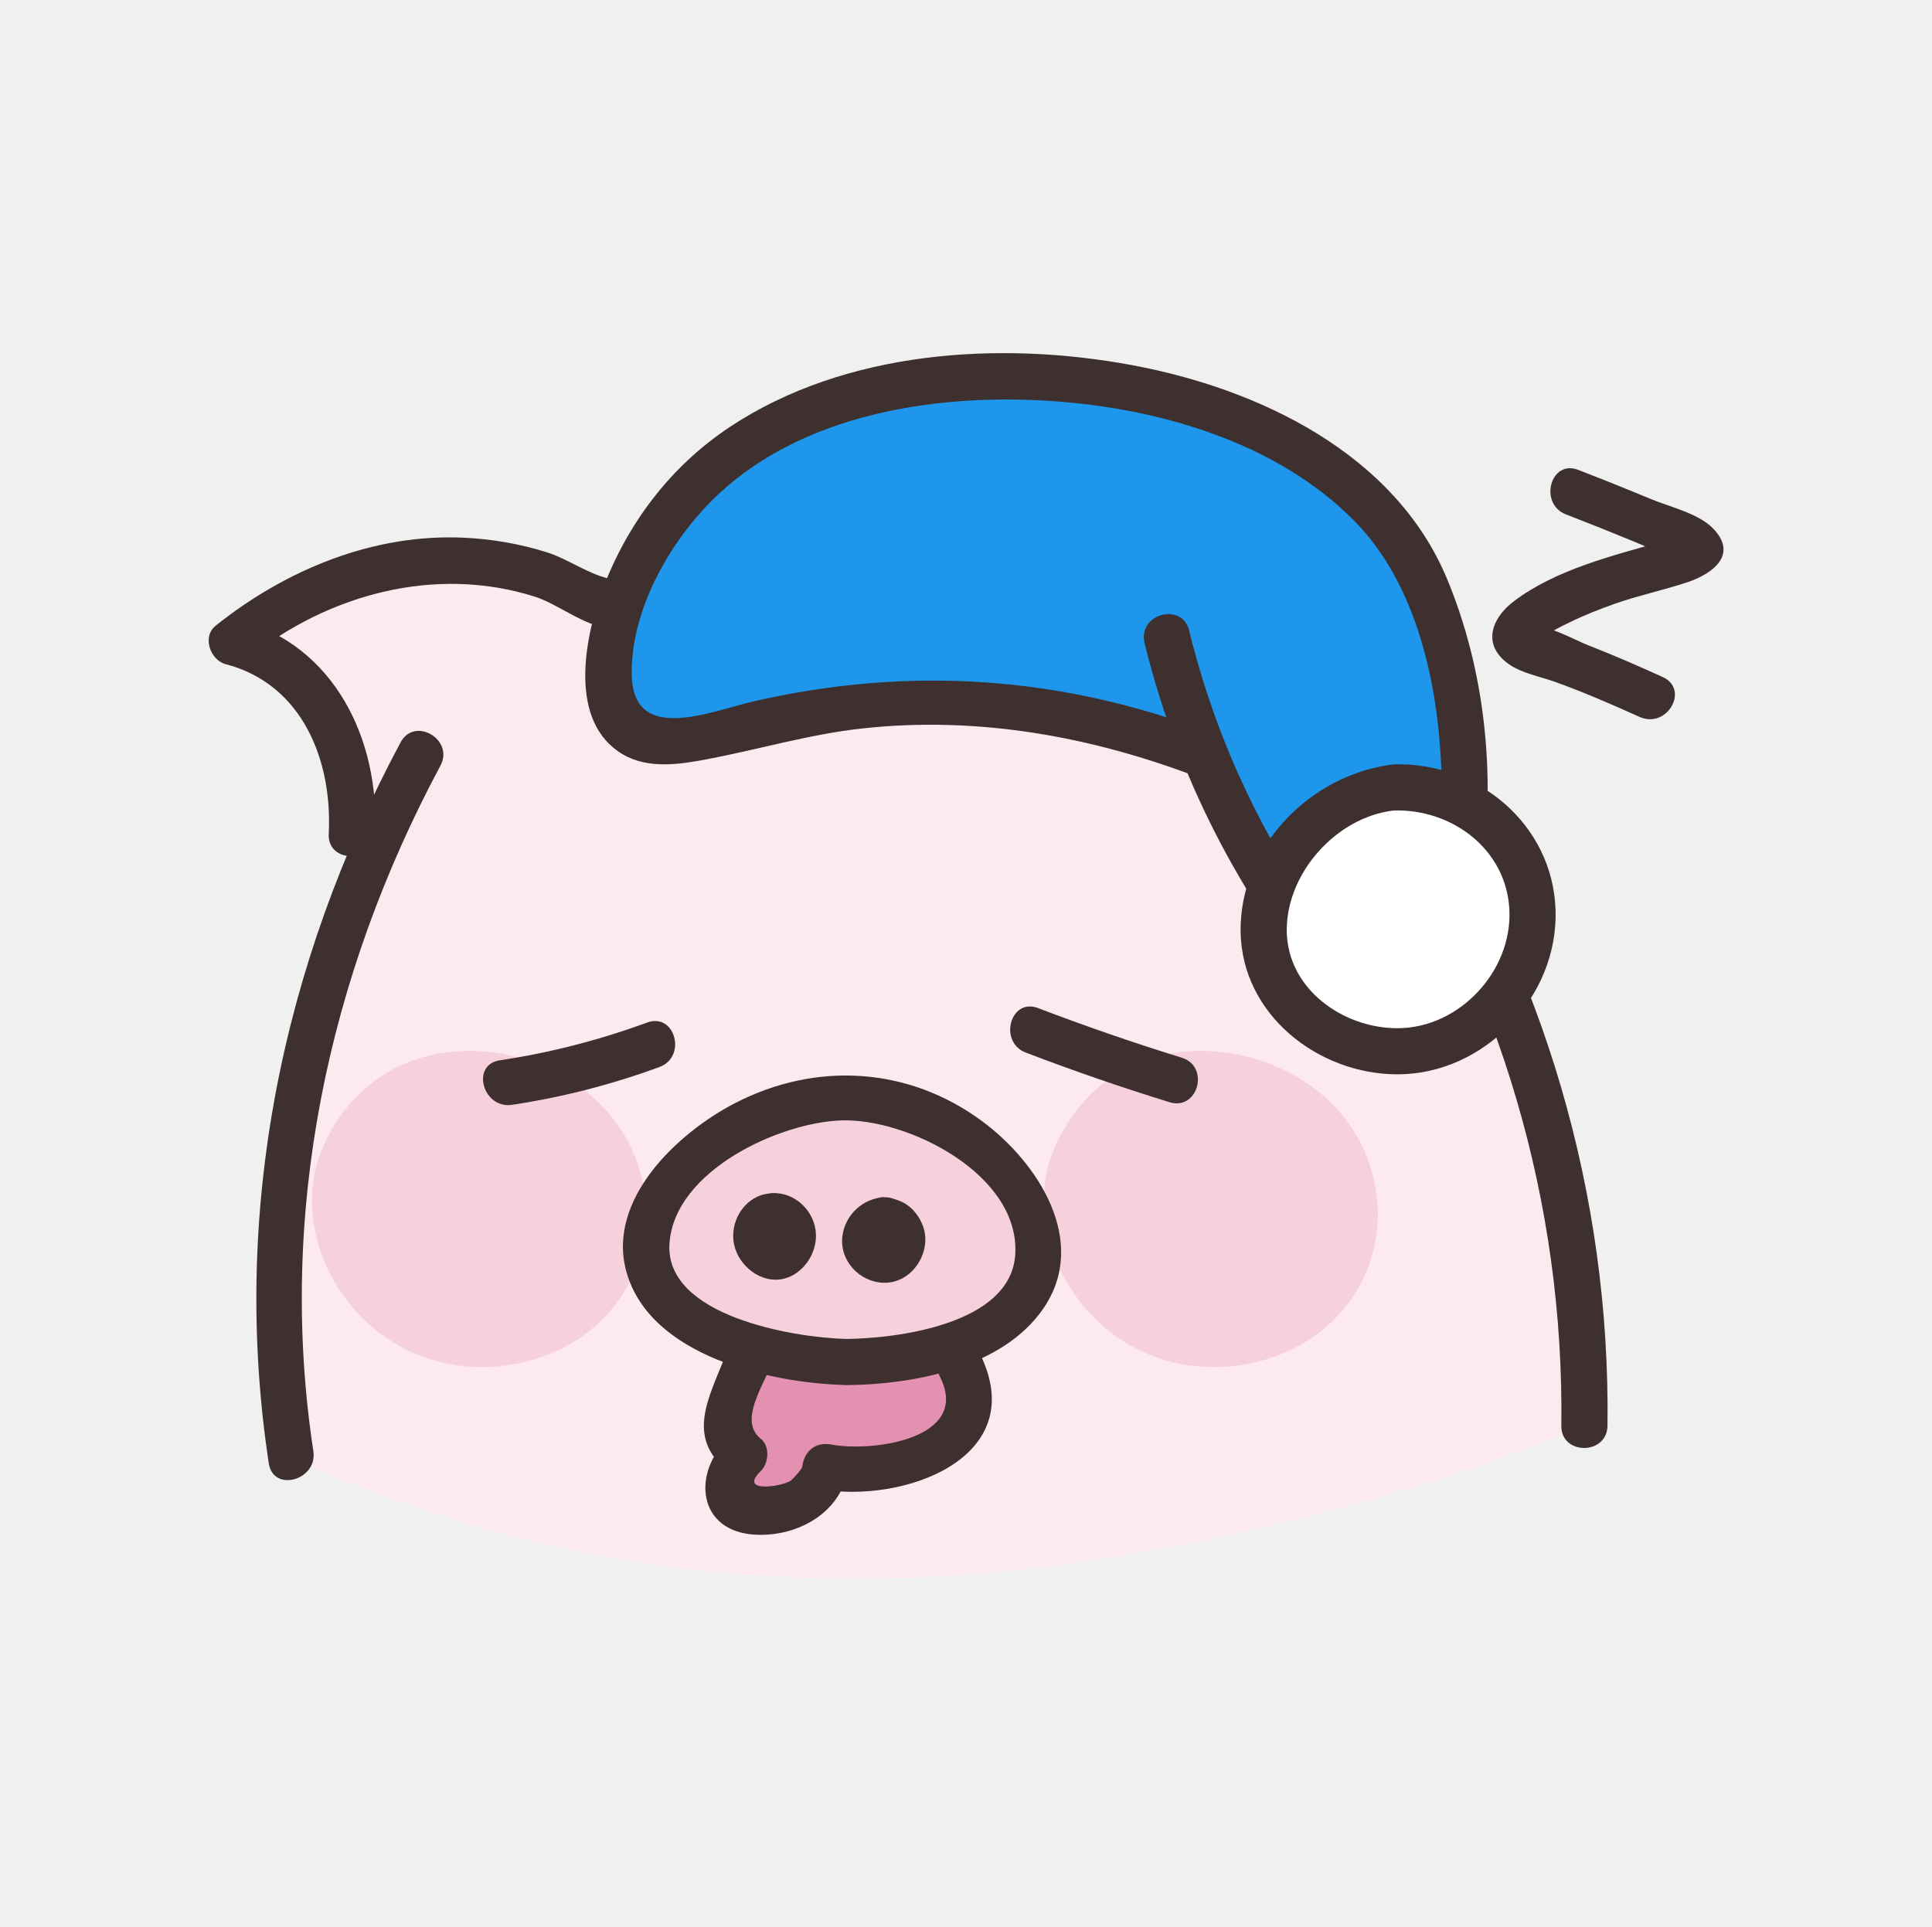
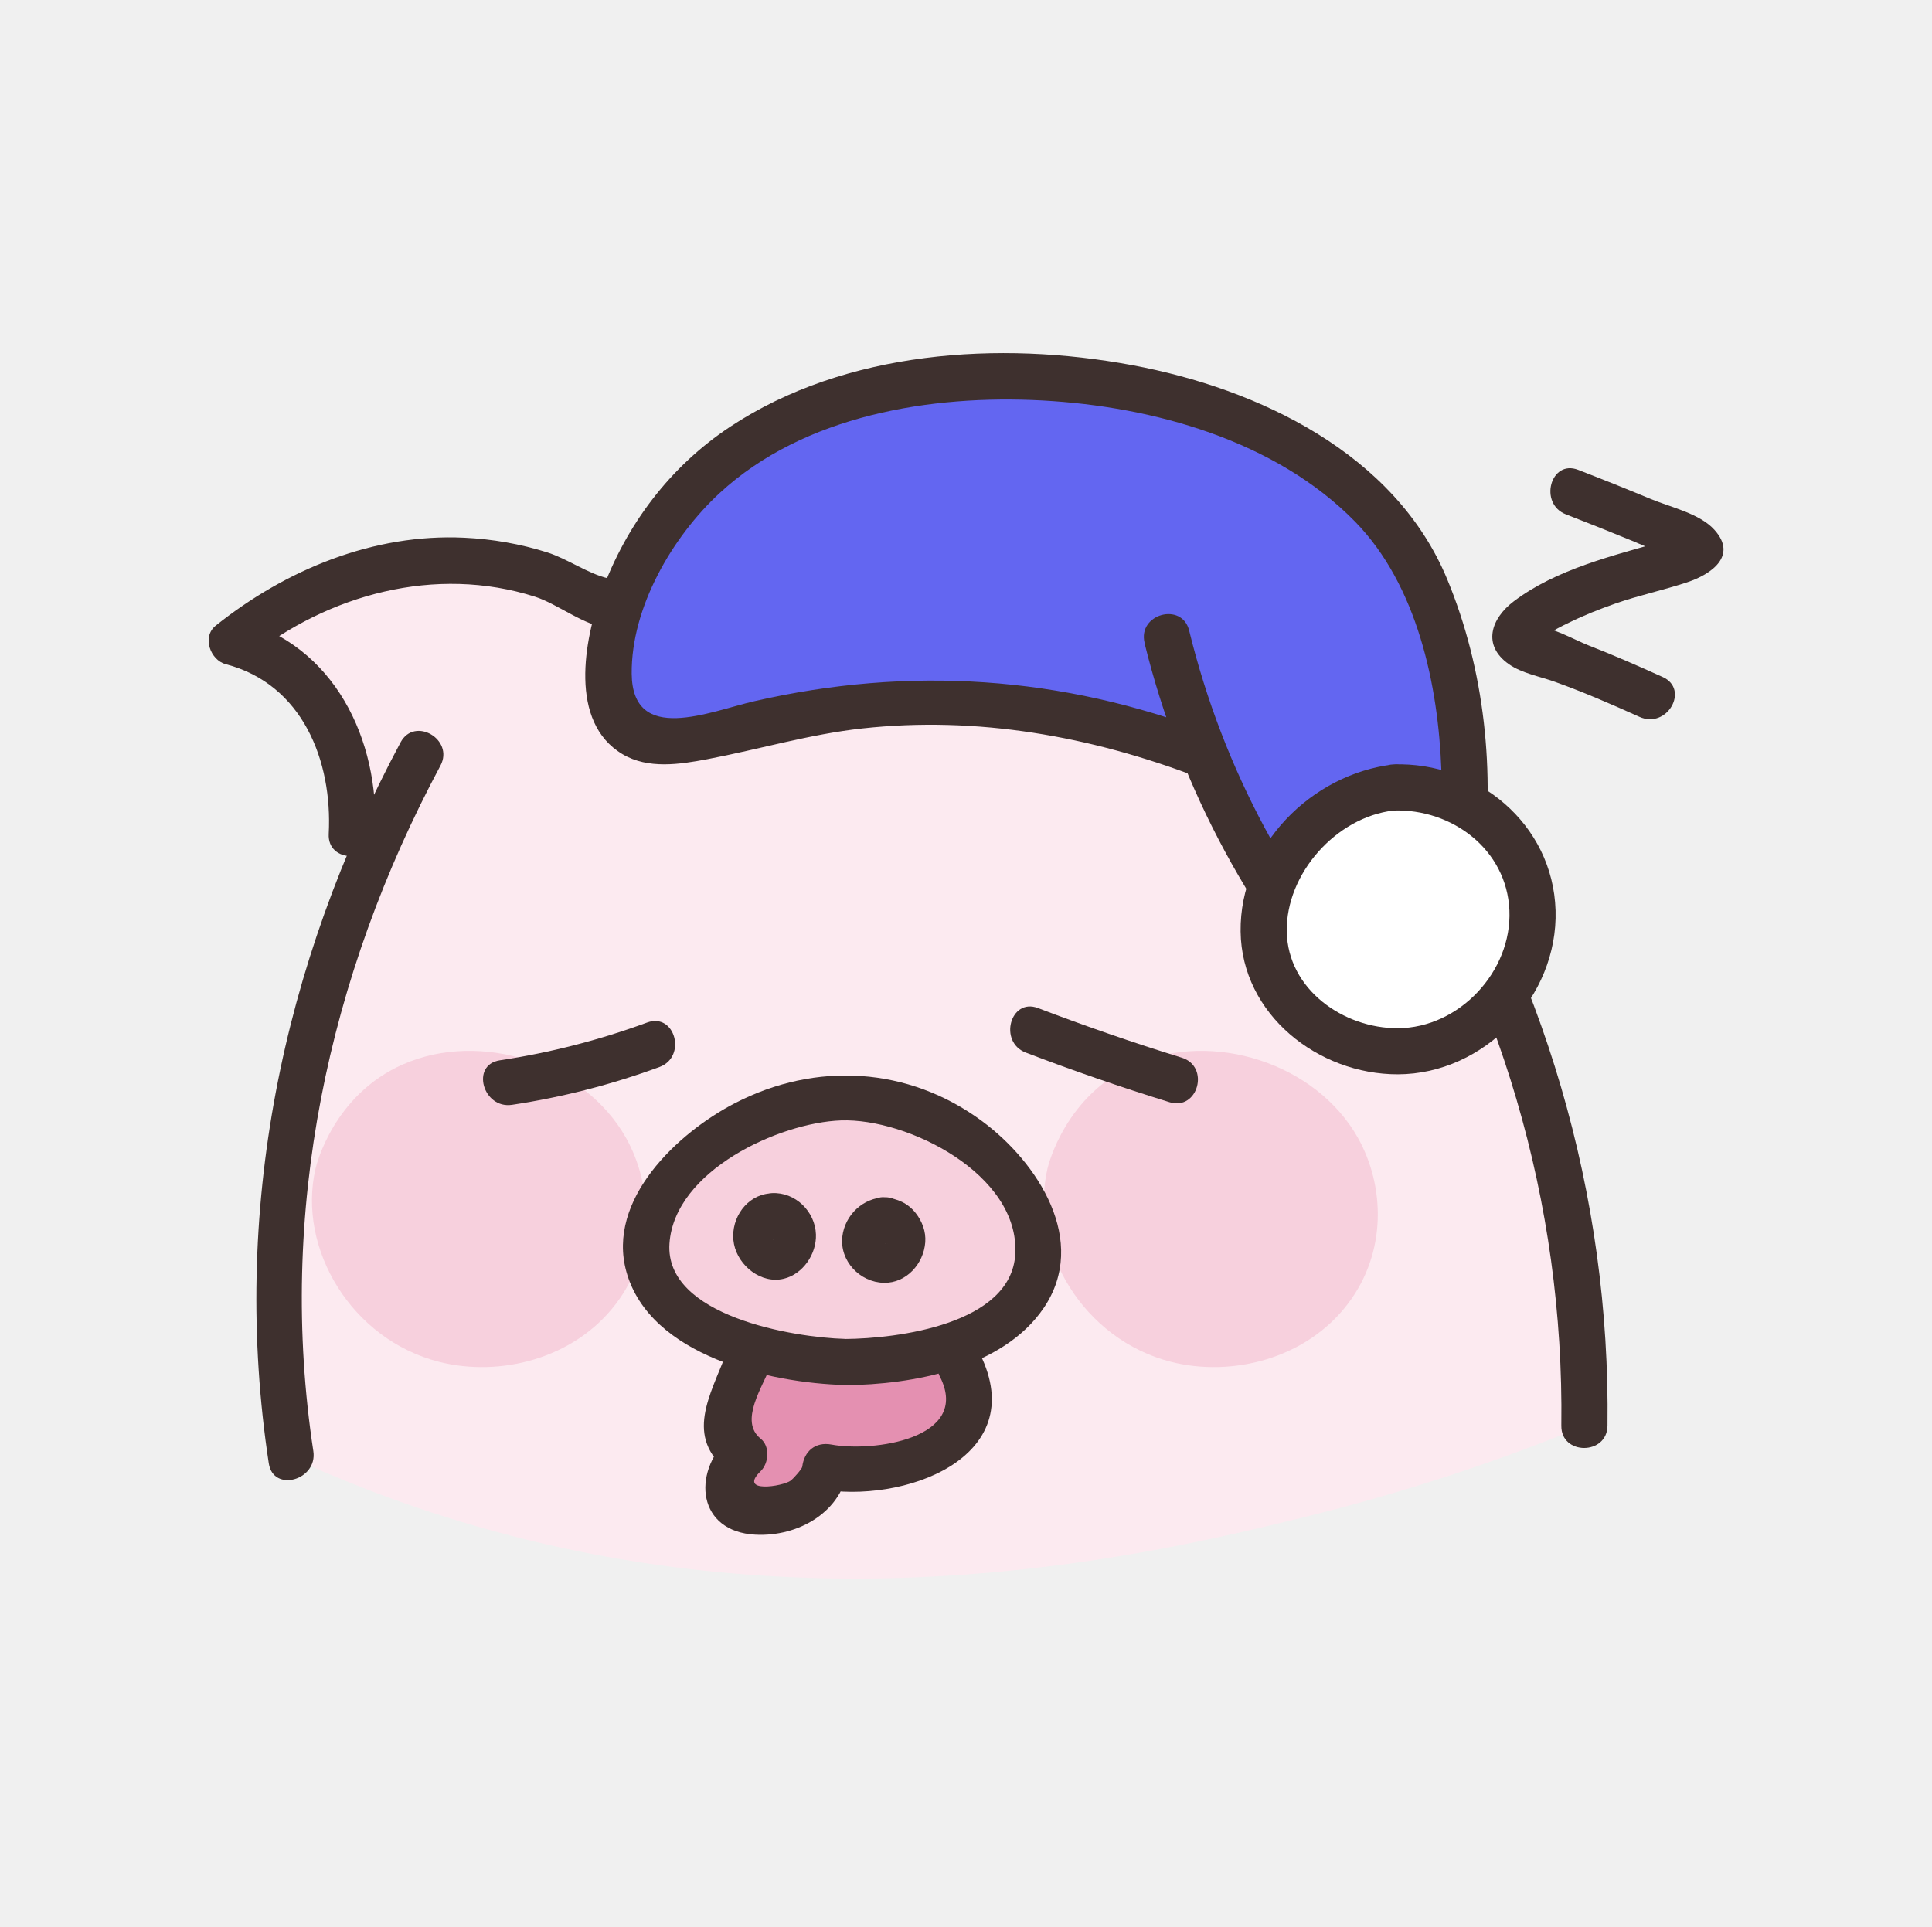
<svg xmlns="http://www.w3.org/2000/svg" width="361" height="360" viewBox="0 0 361 360" fill="none">
  <path d="M54.396 272.353C52.354 258.71 51.075 240.974 53.131 220.495C56.006 191.86 64.3 169.097 71.286 153.889C69.863 148.217 65.752 135.392 53.777 126.058C50.155 123.243 46.547 121.304 43.356 119.954C46.259 117.039 63.897 99.935 89.025 102.075C99.936 103.008 108.244 107.216 113.132 110.289C124.517 108.049 137.828 106.268 152.749 105.78C174.642 105.062 193.617 107.345 208.668 110.289C228.146 123.903 247.624 137.518 267.102 151.132C269.402 157.623 272.751 167.259 276.589 179.006C289.168 217.609 291.741 230.39 292.704 235.905C293.969 243.128 295.464 253.583 296.068 266.465C274.778 275.182 256.795 280.28 244.778 283.267C215.438 290.534 155.969 304.536 89.054 285.249C73.514 280.768 61.454 275.613 54.41 272.367L54.396 272.353Z" fill="#FCEAF0" />
  <path d="M212.031 198.939C226.65 192.477 245.956 198.781 253.733 212.654C258.735 221.558 259.224 233.994 251.835 243.688C243.986 253.999 230.143 257.374 218.844 254.516C202.471 250.38 192.28 233.377 195.715 218.427C195.902 217.623 199.122 204.641 212.016 198.939H212.031Z" fill="#F7D0DD" />
  <path d="M75.268 198.939C89.887 192.477 109.193 198.782 116.97 212.654C121.972 221.558 122.461 233.995 115.072 243.688C107.224 253.999 93.38 257.374 82.082 254.516C65.709 250.38 55.517 233.377 58.953 218.427C59.139 217.623 62.359 204.641 75.254 198.939H75.268Z" fill="#F7D0DD" />
  <path d="M58.55 271.204C51.794 226.843 61.238 182.41 82.297 143.09C84.914 138.207 77.467 133.841 74.851 138.738C52.613 180.27 43.111 226.699 50.227 273.502C51.061 278.959 59.369 276.647 58.55 271.204Z" fill="#3E302E" />
  <path d="M257.513 149.466C280.24 184.363 292.272 224.789 291.74 266.45C291.668 271.993 300.293 271.993 300.365 266.45C300.911 223.367 288.477 181.218 264.959 145.114C261.941 140.49 254.466 144.798 257.513 149.466Z" fill="#3E302E" />
  <path d="M70.064 155.814C70.984 138.279 62.46 120.486 44.506 115.804L46.403 122.999C61.367 111.05 81.392 105.608 99.979 111.524C104.248 112.889 109.322 117.053 113.735 117.369C117.832 117.656 122.849 115.746 126.903 115.158C139.553 113.319 152.375 112.558 165.155 112.745C177.934 112.932 191.145 114.138 203.953 116.436C208.136 117.183 209.775 117.47 213.44 115.746C217.609 113.779 221.835 112.142 226.291 110.993C231.696 109.6 237.245 108.954 242.823 109.14C247.078 109.27 259.167 109.715 262.186 113.65C263.235 115.014 263.106 120.284 263.293 121.979C263.681 125.397 263.968 128.844 264.17 132.276C264.558 138.853 264.601 145.431 264.414 152.008C264.241 157.551 272.866 157.551 273.039 152.008C273.384 140.749 272.909 129.519 271.486 118.331C271.084 115.129 271.357 109.715 269.028 107.23C266.283 104.301 258.995 102.98 255.372 102.161C245.698 99.964 235.635 100.036 225.961 102.233C222.08 103.109 218.313 104.344 214.633 105.837C211.816 106.986 209.056 108.437 207.288 108.351C196.952 107.805 186.602 105.191 176.18 104.574C163.904 103.841 151.57 104.028 139.337 105.134C134.766 105.55 130.224 106.096 125.681 106.728C121.958 107.259 117.128 108.911 113.635 108.092C109.854 107.216 106.045 104.444 102.25 103.238C97.247 101.658 91.986 100.739 86.754 100.495C69.777 99.677 53.375 106.484 40.294 116.938C37.706 119.006 39.302 123.386 42.191 124.133C56.523 127.867 62.144 142.185 61.425 155.842C61.137 161.386 69.762 161.371 70.05 155.842L70.064 155.814Z" fill="#3E302E" />
  <path d="M191.661 196.713C200.516 200.102 209.472 203.19 218.528 205.99C223.847 207.642 226.118 199.327 220.828 197.675C211.772 194.875 202.816 191.773 193.961 188.398C188.772 186.416 186.53 194.746 191.661 196.713Z" fill="#3E302E" />
  <path d="M120.923 191.098C111.967 194.387 102.81 196.742 93.38 198.164C87.904 198.997 90.232 207.298 95.68 206.479C105.11 205.057 114.267 202.702 123.223 199.413C128.384 197.518 126.155 189.188 120.923 191.098Z" fill="#3E302E" />
  <path d="M179.4 255.206C183.253 261.697 180.363 268.762 172.903 272.353C164.968 276.173 155.394 274.363 154.23 274.133C154.201 274.593 153.755 279.145 148.049 281.371C145.605 282.319 141.048 283.296 138.274 281.917C134.967 280.266 134.349 275.713 139.093 271.936C137.929 271.118 136.304 269.725 135.686 267.8C135.082 265.933 135.758 264.569 137.454 260.347C138 259.011 138.863 256.828 139.898 254.071" fill="#E490B1" />
  <path d="M175.677 257.374C181.427 268.949 162.97 271.405 155.365 269.969C152.375 269.409 150.248 271.204 149.903 274.119C149.845 274.564 148.149 276.417 147.761 276.704C146.266 277.81 137.828 279.131 142.126 274.952C143.664 273.459 143.923 270.299 142.126 268.863C138.044 265.589 142.529 259.169 144.038 255.191C146.007 249.993 137.67 247.752 135.715 252.894C132.696 260.864 127.866 268.432 136.017 274.952V268.863C129.275 275.383 130.353 286.24 141.134 286.814C149.184 287.245 157.522 282.52 158.514 274.105L153.051 278.255C168.403 281.142 192.841 272.64 183.095 252.994C180.637 248.025 173.19 252.391 175.648 257.346L175.677 257.374Z" fill="#3E302E" />
  <path d="M157.881 254.559C170.33 254.674 190.383 249.921 193.588 237.499C196.995 224.315 180.09 207.412 162.294 205.301C141.033 202.774 118.781 221.357 120.909 235.129C122.749 247.106 142.902 254.43 157.895 254.559H157.881Z" fill="#F7D0DD" />
  <path d="M157.881 258.868C170.517 258.782 187.393 255.708 195.026 244.435C203.493 231.941 193.933 217.235 183.497 209.524C169.74 199.356 152.447 198.351 137.339 206.163C126.615 211.706 113.29 224.186 117.042 237.671C121.426 253.454 143.908 258.466 157.881 258.839C163.43 258.997 163.43 250.38 157.881 250.222C148.365 249.964 124.157 245.986 125.092 232.386C126.026 218.786 145.576 209.811 157.133 209.394C169.582 208.949 190.555 219.461 189.707 234.382C188.96 247.48 167.699 250.165 157.881 250.237C152.332 250.28 152.318 258.896 157.881 258.853V258.868Z" fill="#3E302E" />
  <path d="M144.254 231.611C144.829 231.582 144.555 231.726 144.412 231.568C144.44 231.596 143.65 231.022 144.081 231.424C144.426 231.74 143.995 231.252 143.937 231.137C143.722 230.72 143.894 231.625 143.909 231.108C143.837 230.907 143.851 230.706 143.937 230.505L143.851 230.878L143.736 231.237L143.851 230.893C144.067 231.094 143.233 231.237 143.865 230.893C144.599 230.505 143.578 230.893 144.124 230.749C144.771 230.562 145.044 230.591 145.648 230.763C146.022 230.878 145.174 230.261 145.634 230.763C145.289 230.39 145.634 230.361 145.562 230.634C145.519 230.835 145.547 231.122 145.504 231.338C145.59 230.735 145.404 231.209 145.447 231.323C145.447 231.323 145.662 230.72 145.346 231.338C145.26 231.51 144.383 231.654 145.375 231.453C147.66 230.993 148.969 228.279 148.394 226.154C147.732 223.77 145.375 222.693 143.089 223.138C138.877 223.971 136.333 228.437 137.152 232.515C137.972 236.594 142.241 239.997 146.453 238.978C150.047 238.116 152.591 234.339 152.462 230.706C152.318 226.412 148.609 222.75 144.239 222.98C141.91 223.109 139.927 224.875 139.927 227.288C139.927 229.528 141.896 231.726 144.239 231.596L144.254 231.611Z" fill="#3E302E" />
  <path d="M165.356 232.314C164.767 232.243 164.608 232.185 164.22 231.769C164.608 232.185 164.292 232.085 164.278 231.596C164.263 231.065 164.077 232.027 164.307 231.525C164.623 230.864 163.962 232.056 164.335 231.481C163.89 231.884 164.68 230.95 164.335 231.481C164.422 231.395 165.011 231.008 164.623 231.223C164.235 231.438 165.011 231.094 165.14 231.094C165.298 231.094 165.557 231.252 165.687 231.237C165.945 231.194 165.802 231.611 165.572 231.137C165.816 231.654 165.945 231.826 165.83 232.444C165.931 231.84 165.73 232.271 165.787 232.386C166.017 232.013 166.06 231.941 165.888 232.185C165.744 232.357 165.758 232.357 165.931 232.185C166.118 232.013 166.118 231.998 165.931 232.156C165.845 232.257 165.744 232.3 165.615 232.329C165.155 232.501 166.448 232.357 165.37 232.372C167.699 232.314 169.683 230.433 169.683 228.064C169.683 225.694 167.713 223.698 165.37 223.755C161.273 223.841 157.867 227.058 157.392 231.108C156.875 235.632 160.627 239.638 165.155 239.739C169.367 239.825 172.601 236.163 172.888 232.142C173.032 230.16 172.313 228.25 171.106 226.714C169.625 224.832 167.699 224.028 165.37 223.755C163.042 223.482 161.058 225.924 161.058 228.064C161.058 230.62 163.042 232.099 165.37 232.372L165.356 232.314Z" fill="#3E302E" />
-   <path d="M218.026 119.021C219.65 125.842 221.893 133.281 225.026 141.108C233.838 163.066 246.158 179.236 256.249 190.122C259.584 189.332 262.919 188.542 266.254 187.752C270.883 175.316 278.228 149.739 269.977 120.629C268.353 114.899 266.57 108.609 262.531 102.305C239.171 65.828 159.304 58.044 128.197 92.352C115.719 106.11 109.552 128.341 116.84 135.924C123.41 142.759 137.727 134.373 161.13 131.831C186.688 129.059 208.869 134.818 225.041 141.108" fill="#1E96EB" />
+   <path d="M218.026 119.021C219.65 125.842 221.893 133.281 225.026 141.108C233.838 163.066 246.158 179.236 256.249 190.122C259.584 189.332 262.919 188.542 266.254 187.752C270.883 175.316 278.228 149.739 269.977 120.629C268.353 114.899 266.57 108.609 262.531 102.305C239.171 65.828 159.304 58.044 128.197 92.352C115.719 106.11 109.552 128.341 116.84 135.924C123.41 142.759 137.727 134.373 161.13 131.831C186.688 129.059 208.869 134.818 225.041 141.108" fill="#6366F1" />
  <path d="M213.857 120.17C220.585 147.57 234.14 172.415 253.201 193.166C254.251 194.315 255.933 194.617 257.399 194.272C260.705 193.482 266.815 193.324 269.301 190.797C270.969 189.102 271.529 185.828 272.234 183.631C274.448 176.766 276.014 169.729 276.978 162.592C279.407 144.397 277.466 125.239 270.394 108.207C260.648 84.755 235.218 72.649 211.528 68.24C186.746 63.63 157.996 65.497 136.448 79.743C125.221 87.168 117.027 98.039 112.413 110.663C109.15 119.595 106.246 134.961 116.323 140.95C121.095 143.779 127.018 142.86 132.164 141.883C141.853 140.045 151.283 137.216 161.115 136.139C182.592 133.784 203.823 137.589 223.876 145.258C229.066 147.24 231.308 138.911 226.176 136.943C198.418 126.316 169.87 124.42 140.919 131.055C132.667 132.951 118.163 139.27 118.034 125.914C117.919 113.549 125.609 100.337 134.45 92.166C150.248 77.561 174.024 73.726 194.782 74.846C215.539 75.966 238.381 82.343 253.216 97.508C264.816 109.37 268.769 128.054 269.33 144.124C269.848 158.657 267.073 172.975 262.1 186.589L265.118 183.573C261.783 184.363 258.448 185.153 255.113 185.943L259.311 187.049C241.241 167.36 228.563 143.822 222.195 117.843C220.872 112.458 212.549 114.741 213.871 120.141L213.857 120.17Z" fill="#3E302E" />
  <path d="M260.374 147.168C270.709 146.421 282.971 153.228 285.789 165.808C288.563 178.173 280.772 189.748 271.543 194.186C258.534 200.433 240.766 193.367 236.885 179.595C232.803 165.105 245.496 148.245 260.374 147.168Z" fill="white" />
  <path d="M260.374 151.476C271.284 151.103 281.548 158.743 282.037 170.131C282.526 181.519 272.693 192.118 261.193 192.161C251.016 192.204 240.608 184.894 240.436 174.08C240.263 163.267 249.664 152.726 260.388 151.476C265.836 150.844 265.894 142.213 260.388 142.86C245.021 144.655 231.624 158.111 231.811 174.08C231.998 189.59 246.286 200.806 261.193 200.777C277.365 200.749 291.151 186.287 290.662 170.131C290.173 153.975 275.971 142.328 260.374 142.86C254.839 143.046 254.811 151.663 260.374 151.476Z" fill="#3E302E" />
  <path d="M292.588 96.129C296.728 97.737 300.854 99.375 304.965 101.069C307.006 101.917 309.047 102.778 311.089 103.654C314.064 105.923 315.186 104.717 314.424 100.035C314.05 99.805 311.621 100.897 311.002 101.084C301.558 103.812 290.806 106.34 282.828 112.4C278.601 115.603 276.905 120.586 281.922 124.119C284.366 125.842 287.787 126.431 290.561 127.436C295.923 129.36 301.141 131.629 306.331 133.97C311.52 136.311 315.746 128.815 310.686 126.531C306.144 124.478 301.573 122.467 296.915 120.658C294.198 119.595 289.771 117.024 286.809 117.053C286.651 119.896 287.399 120.413 289.038 118.575C290.374 117.771 291.754 117.039 293.178 116.364C295.981 114.985 298.884 113.836 301.831 112.802C306.259 111.251 310.859 110.289 315.301 108.81C319.742 107.331 324.702 103.898 320.375 99.059C317.629 95.971 312.167 94.808 308.415 93.243C303.93 91.376 299.416 89.566 294.888 87.814C289.713 85.803 287.471 94.133 292.588 96.129Z" fill="#3E302E" />
</svg>
